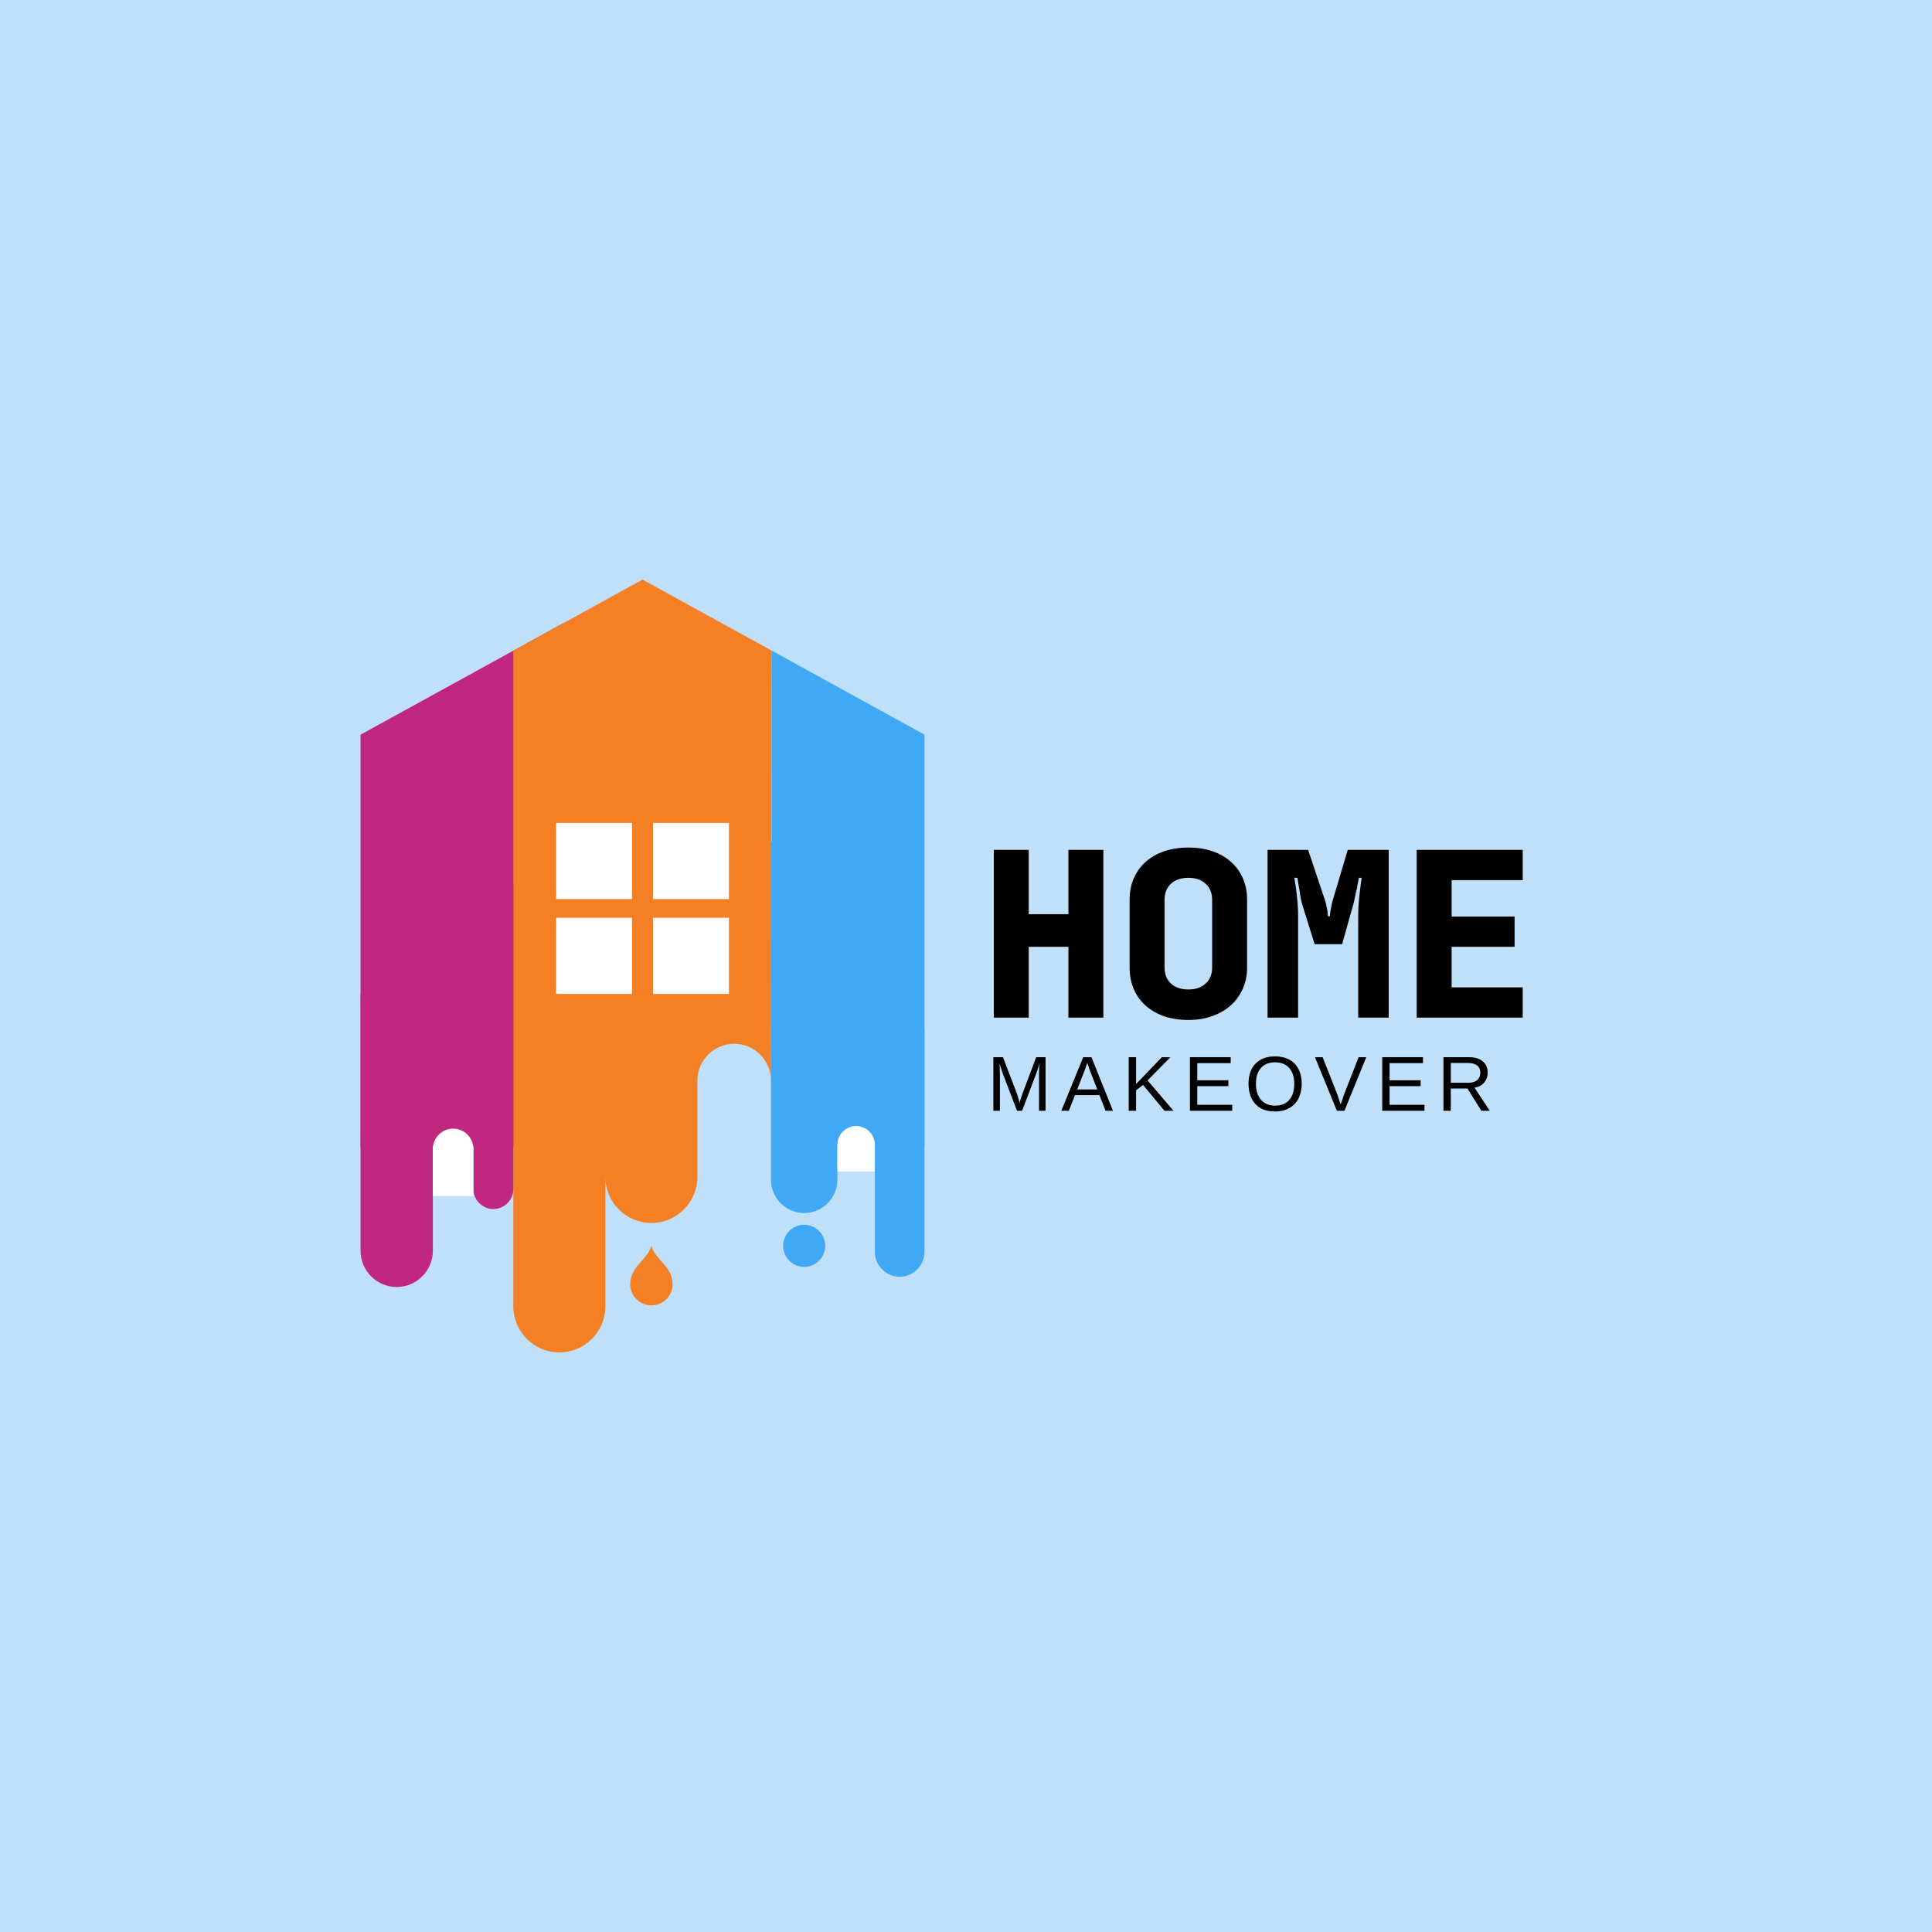
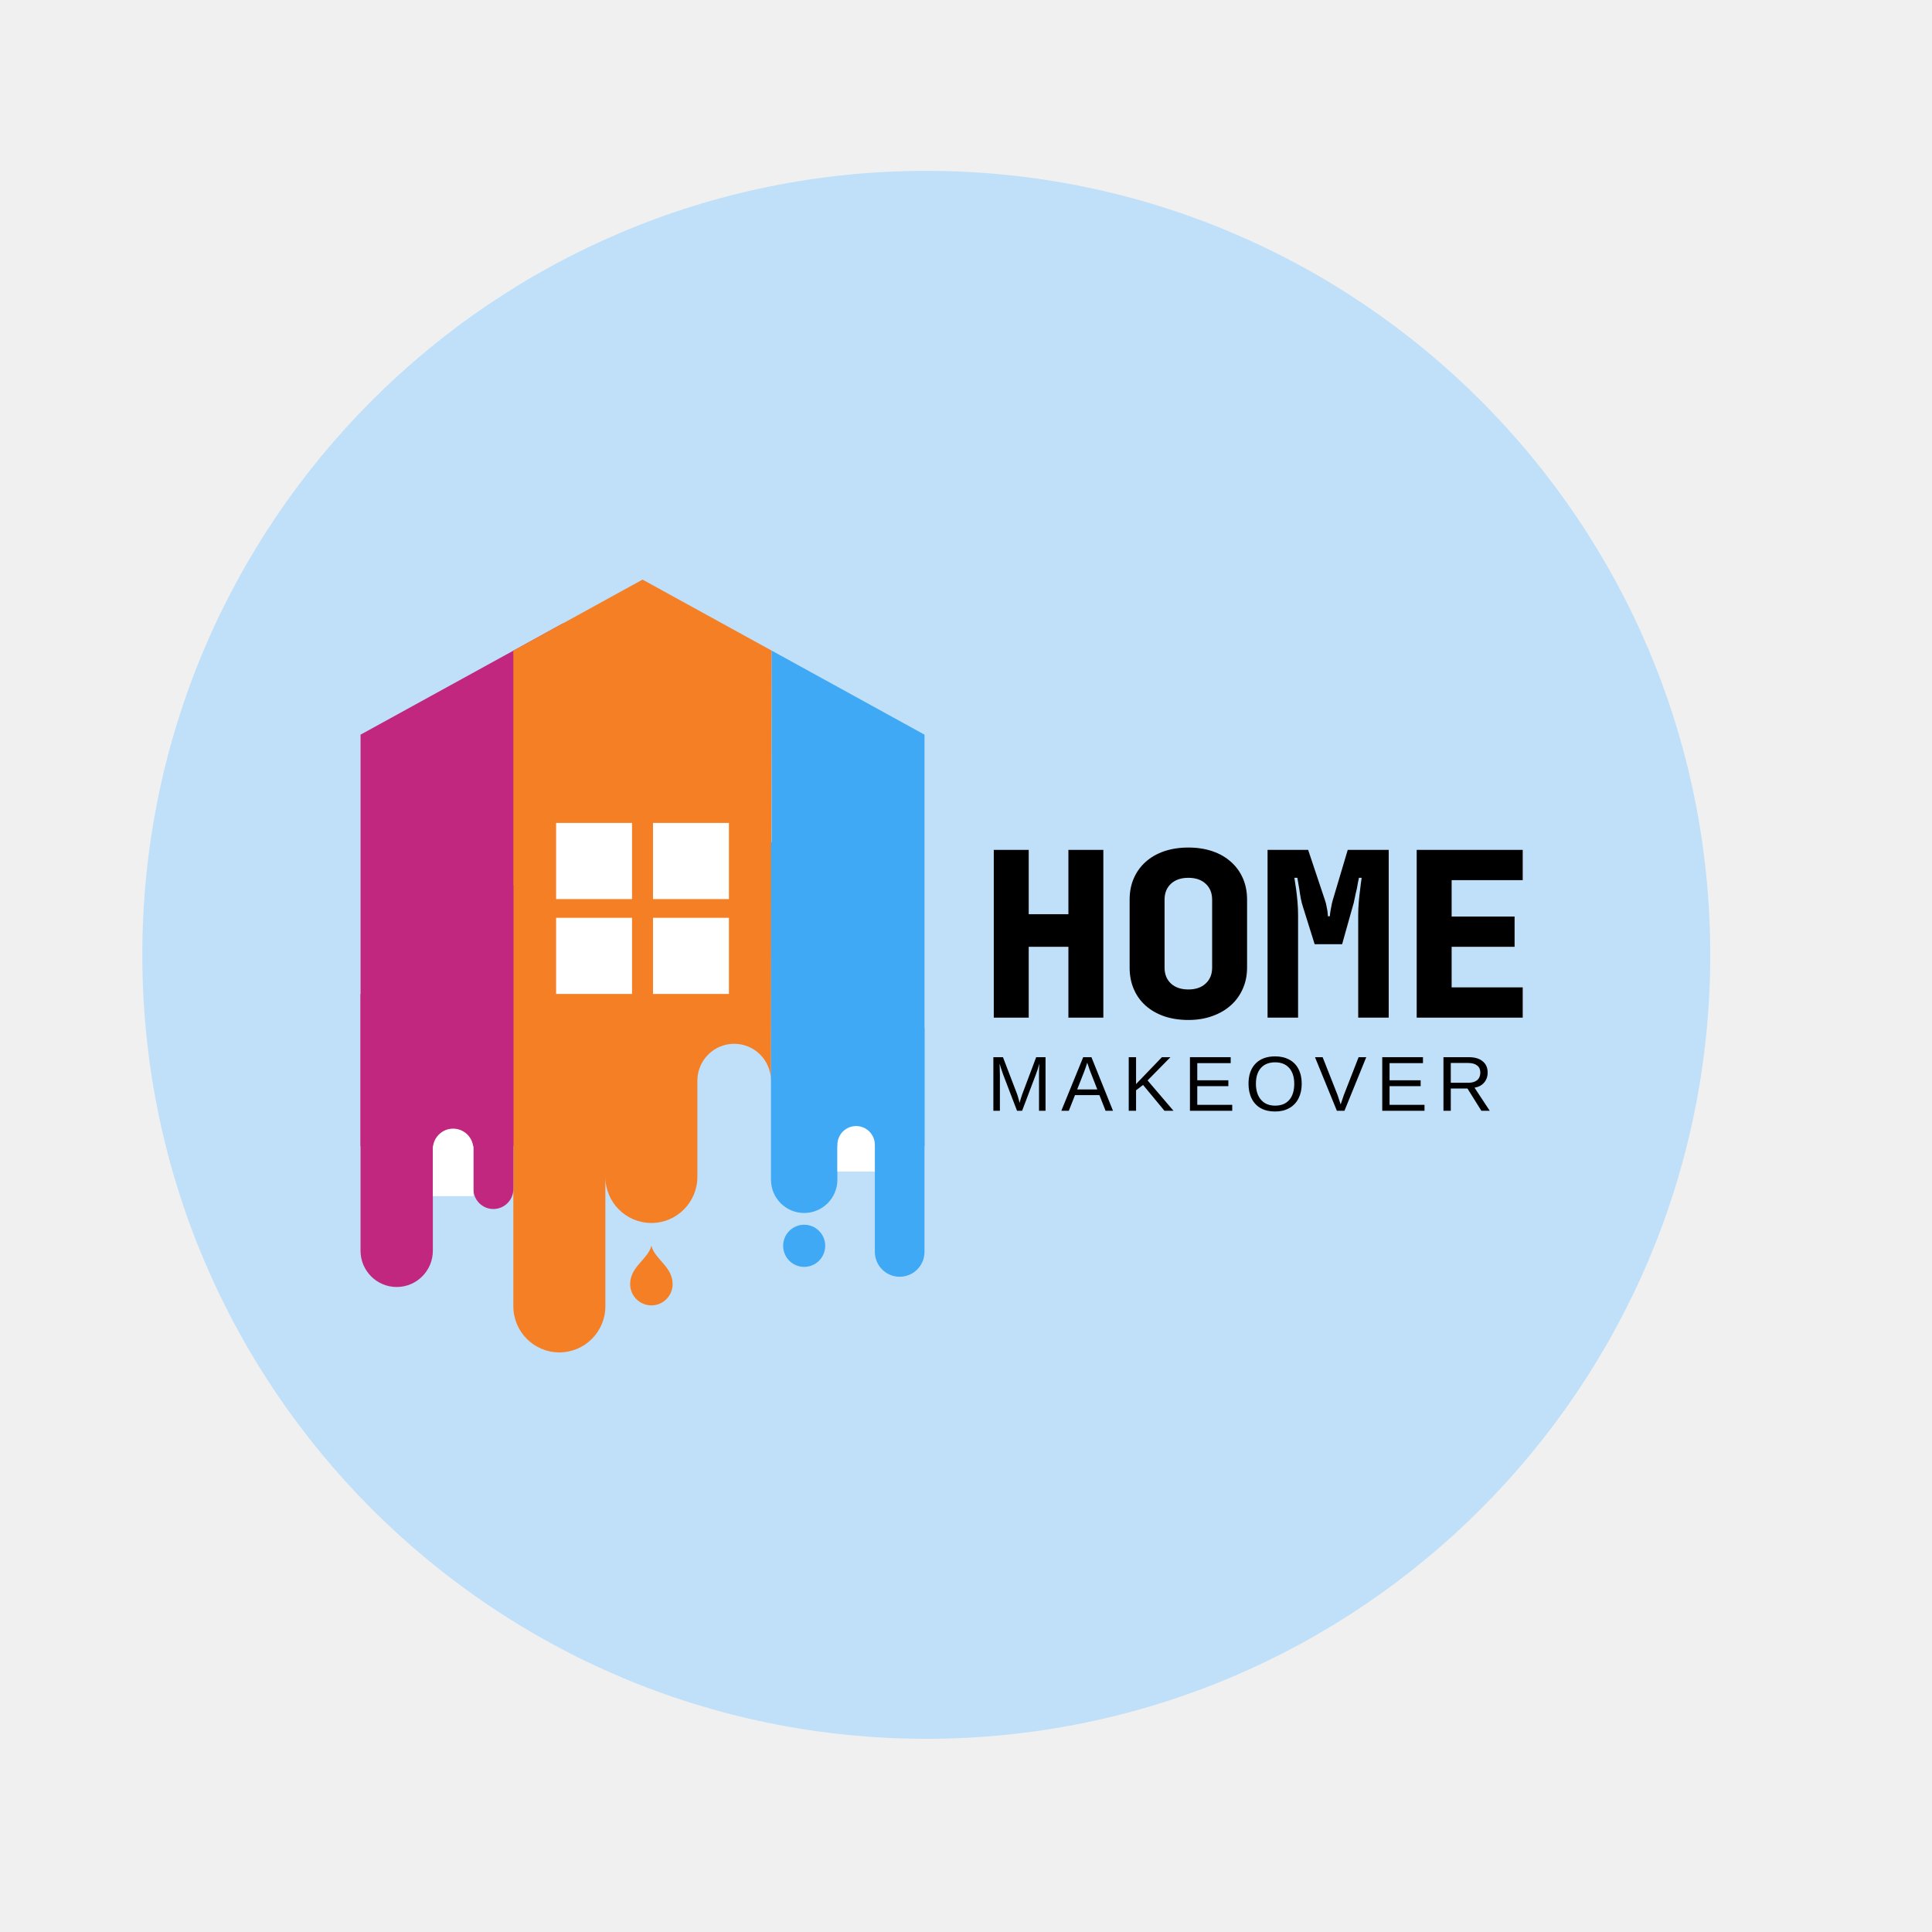
<svg xmlns="http://www.w3.org/2000/svg" width="500" zoomAndPan="magnify" viewBox="0 0 375 375" height="500" preserveAspectRatio="xMidYMid meet" version="1.2">
  <defs>
-     <clipPath id="08dd4cf983">
+     <clipPath id="041416e69d">
+       <path d="M 27.625 33.164 L 331.957 33.164 L 331.957 337.5 L 27.625 337.5 Z M 27.625 33.164 " />
+     </clipPath>
+     <clipPath id="c612d029d1">
+       <path d="M 179.789 33.164 C 95.75 33.164 27.625 101.293 27.625 185.332 C 27.625 269.371 95.75 337.5 179.789 337.5 C 263.828 337.5 331.957 269.371 331.957 185.332 C 331.957 101.293 263.828 33.164 179.789 33.164 Z M 179.789 33.164 " />
+     </clipPath>
+     <clipPath id="1bc319e9b3">
      <path d="M 69.977 120 L 110 120 L 110 223 L 69.977 223 Z M 69.977 120 " />
    </clipPath>
-     <clipPath id="f50713a78b">
+     <clipPath id="98bfbbd6f0">
      <path d="M 99 112.5 L 150 112.5 L 150 262.5 L 99 262.5 Z M 99 112.5 " />
    </clipPath>
-     <clipPath id="ce7b30ece8">
+     <clipPath id="3e54d1b979">
      <path d="M 109 112.5 L 125 112.5 L 125 121 L 109 121 Z M 109 112.5 " />
    </clipPath>
-     <clipPath id="e2ccaa2d93">
+     <clipPath id="93182f7c23">
      <path d="M 149 126 L 179.477 126 L 179.477 223 L 149 223 Z M 149 126 " />
    </clipPath>
-     <clipPath id="94b2086900">
+     <clipPath id="a9e3034f2b">
      <path d="M 69.977 192 L 85 192 L 85 250 L 69.977 250 Z M 69.977 192 " />
    </clipPath>
-     <clipPath id="a68525092d">
+     <clipPath id="a753007260">
      <path d="M 169 199 L 179.477 199 L 179.477 248 L 169 248 Z M 169 199 " />
    </clipPath>
  </defs>
-   <g id="6848180a1f">
-     <rect x="0" width="375" y="0" height="375" style="fill:#ffffff;fill-opacity:1;stroke:none;" />
-     <rect x="0" width="375" y="0" height="375" style="fill:#bfe0f8;fill-opacity:1;stroke:none;" />
+   <g id="0e24e87644">
+     <g clip-rule="nonzero" clip-path="url(#041416e69d)">
+       <g clip-rule="nonzero" clip-path="url(#c612d029d1)">
+         <path style=" stroke:none;fill-rule:nonzero;fill:#bfe0f8;fill-opacity:1;" d="M 27.625 33.164 L 331.957 33.164 L 331.957 337.5 L 27.625 337.5 Z M 27.625 33.164 " />
+       </g>
+     </g>
+     <g clip-rule="nonzero" clip-path="url(#1bc319e9b3)">
+       <path style=" stroke:none;fill-rule:nonzero;fill:#c1277f;fill-opacity:1;" d="M 99.641 126.293 L 69.984 142.598 L 69.984 222.484 L 109.305 222.484 L 109.305 120.977 Z M 99.641 126.293 " />
+     </g>
+     <g clip-rule="nonzero" clip-path="url(#98bfbbd6f0)">
+       <path style=" stroke:none;fill-rule:nonzero;fill:#f57f25;fill-opacity:1;" d="M 124.715 112.5 L 109.305 120.977 L 99.641 126.293 L 99.641 253.547 C 99.641 258.492 103.641 262.5 108.57 262.5 C 113.5 262.5 117.5 258.488 117.5 253.547 L 117.5 228.422 C 117.5 233.371 121.5 237.379 126.43 237.379 C 131.359 237.379 135.359 233.367 135.359 228.422 L 135.359 209.762 C 135.359 205.805 138.559 202.598 142.5 202.598 C 146.441 202.598 149.637 205.801 149.645 209.75 L 149.777 126.281 Z M 124.715 112.5 " />
+     </g>
+     <path style=" stroke:none;fill-rule:nonzero;fill:#f57f25;fill-opacity:1;" d="M 126.426 241.812 C 126.426 241.816 126.422 241.824 126.422 241.832 C 125.746 244.445 122.312 245.863 122.312 249.238 C 122.312 251.516 124.152 253.367 126.422 253.375 L 126.445 253.375 C 128.715 253.367 130.555 251.516 130.555 249.238 C 130.555 245.863 127.117 244.453 126.445 241.832 C 126.438 241.828 126.438 241.816 126.426 241.812 Z M 126.426 241.812 " />
+     <g clip-rule="nonzero" clip-path="url(#3e54d1b979)">
+       <path style=" stroke:none;fill-rule:nonzero;fill:#3fa9f5;fill-opacity:1;" d="M 109.305 120.977 L 124.715 112.5 Z M 109.305 120.977 " />
+     </g>
+     <g clip-rule="nonzero" clip-path="url(#93182f7c23)">
+       <path style=" stroke:none;fill-rule:nonzero;fill:#3fa9f5;fill-opacity:1;" d="M 149.781 126.281 L 149.781 222.484 L 179.445 222.484 L 179.445 142.598 Z M 149.781 126.281 " />
+     </g>
+     <g clip-rule="nonzero" clip-path="url(#a9e3034f2b)">
+       <path style=" stroke:none;fill-rule:nonzero;fill:#c1277f;fill-opacity:1;" d="M 77 249.805 C 73.125 249.805 69.98 246.652 69.98 242.766 L 69.98 192.926 L 84.016 192.926 L 84.016 242.766 C 84.016 246.652 80.871 249.805 77 249.805 Z M 77 249.805 " />
+     </g>
+     <path style=" stroke:none;fill-rule:nonzero;fill:#c1277f;fill-opacity:1;" d="M 95.762 234.668 C 93.621 234.668 91.887 232.93 91.887 230.781 L 91.887 171.801 L 99.645 171.801 L 99.645 230.781 C 99.641 232.93 97.902 234.668 95.762 234.668 Z M 95.762 234.668 " />
+     <path style=" stroke:none;fill-rule:nonzero;fill:#3fa9f5;fill-opacity:1;" d="M 156.09 235.441 C 152.531 235.441 149.645 232.547 149.645 228.977 L 149.645 163.449 L 162.535 163.449 L 162.535 228.977 C 162.535 232.547 159.648 235.441 156.09 235.441 Z M 156.09 235.441 " />
+     <path style=" stroke:none;fill-rule:nonzero;fill:#ffffff;fill-opacity:1;" d="M 107.938 159.73 L 122.676 159.73 L 122.676 174.512 L 107.938 174.512 Z M 107.938 159.73 " />
+     <path style=" stroke:none;fill-rule:nonzero;fill:#ffffff;fill-opacity:1;" d="M 126.746 159.73 L 141.484 159.73 L 141.484 174.512 L 126.746 174.512 Z M 126.746 159.73 " />
+     <path style=" stroke:none;fill-rule:nonzero;fill:#ffffff;fill-opacity:1;" d="M 107.938 178.145 L 122.676 178.145 L 122.676 192.926 L 107.938 192.926 Z M 107.938 178.145 " />
+     <path style=" stroke:none;fill-rule:nonzero;fill:#ffffff;fill-opacity:1;" d="M 126.746 178.145 L 141.484 178.145 L 141.484 192.926 L 126.746 192.926 Z M 126.746 178.145 " />
+     <path style=" stroke:none;fill-rule:nonzero;fill:#ffffff;fill-opacity:1;" d="M 87.949 219.07 C 85.777 219.07 84.016 220.84 84.016 223.016 L 84.016 232.172 L 91.883 232.172 L 91.883 223.016 C 91.883 220.84 90.125 219.07 87.949 219.07 Z M 87.949 219.07 " />
+     <g clip-rule="nonzero" clip-path="url(#a753007260)">
+       <path style=" stroke:none;fill-rule:nonzero;fill:#3fa9f5;fill-opacity:1;" d="M 174.625 247.816 C 171.965 247.816 169.809 245.652 169.809 242.984 L 169.809 199.555 L 179.441 199.555 L 179.441 242.988 C 179.445 245.656 177.289 247.816 174.625 247.816 Z M 174.625 247.816 " />
+     </g>
+     <path style=" stroke:none;fill-rule:nonzero;fill:#ffffff;fill-opacity:1;" d="M 166.172 218.566 C 164.16 218.566 162.535 220.199 162.535 222.215 L 162.535 227.395 L 169.809 227.395 L 169.809 222.215 C 169.809 220.203 168.184 218.566 166.172 218.566 Z M 166.172 218.566 " />
+     <path style=" stroke:none;fill-rule:nonzero;fill:#3fa9f5;fill-opacity:1;" d="M 160.172 241.812 C 160.172 242.082 160.145 242.348 160.094 242.609 C 160.039 242.875 159.961 243.129 159.859 243.379 C 159.758 243.625 159.633 243.863 159.484 244.086 C 159.332 244.309 159.164 244.516 158.977 244.707 C 158.785 244.895 158.578 245.066 158.355 245.215 C 158.133 245.363 157.898 245.488 157.652 245.594 C 157.402 245.695 157.148 245.773 156.887 245.824 C 156.621 245.879 156.359 245.902 156.09 245.902 C 155.82 245.902 155.555 245.879 155.293 245.824 C 155.031 245.773 154.777 245.695 154.527 245.594 C 154.281 245.488 154.047 245.363 153.824 245.215 C 153.602 245.066 153.395 244.895 153.203 244.707 C 153.016 244.516 152.844 244.309 152.695 244.086 C 152.547 243.863 152.422 243.625 152.32 243.379 C 152.219 243.129 152.141 242.875 152.086 242.609 C 152.035 242.348 152.008 242.082 152.008 241.812 C 152.008 241.543 152.035 241.277 152.086 241.012 C 152.141 240.75 152.219 240.496 152.32 240.246 C 152.422 239.996 152.547 239.762 152.695 239.539 C 152.844 239.316 153.016 239.109 153.203 238.918 C 153.395 238.727 153.602 238.559 153.824 238.41 C 154.047 238.262 154.281 238.133 154.527 238.031 C 154.777 237.93 155.031 237.852 155.293 237.797 C 155.555 237.746 155.82 237.719 156.09 237.719 C 156.359 237.719 156.621 237.746 156.887 237.797 C 157.148 237.852 157.402 237.93 157.652 238.031 C 157.898 238.133 158.133 238.262 158.355 238.41 C 158.578 238.559 158.785 238.727 158.977 238.918 C 159.164 239.109 159.332 239.316 159.484 239.539 C 159.633 239.762 159.758 239.996 159.859 240.246 C 159.961 240.496 160.039 240.75 160.094 241.012 C 160.145 241.277 160.172 241.543 160.172 241.812 Z M 160.172 241.812 " />
    <g style="fill:#000000;fill-opacity:1;">
      <g transform="translate(189.9543, 197.5232)">
        <path style="stroke:none" d="M 9.719 -32.562 L 9.719 -20.078 L 17.422 -20.078 L 17.422 -32.562 L 24.203 -32.562 L 24.203 0 L 17.422 0 L 17.422 -13.75 L 9.719 -13.75 L 9.719 0 L 2.938 0 L 2.938 -32.562 Z M 9.719 -32.562 " />
      </g>
    </g>
    <g style="fill:#000000;fill-opacity:1;">
      <g transform="translate(217.0879, 197.5232)">
        <path style="stroke:none" d="M 8.953 -9.719 C 8.953 -8.426 9.363 -7.395 10.188 -6.625 C 11.02 -5.852 12.148 -5.469 13.578 -5.469 C 14.992 -5.469 16.113 -5.852 16.938 -6.625 C 17.77 -7.395 18.188 -8.426 18.188 -9.719 L 18.188 -22.891 C 18.188 -24.18 17.77 -25.211 16.938 -25.984 C 16.113 -26.754 14.992 -27.141 13.578 -27.141 C 12.148 -27.141 11.02 -26.754 10.188 -25.984 C 9.363 -25.211 8.953 -24.18 8.953 -22.891 Z M 2.172 -22.891 C 2.172 -24.43 2.441 -25.816 2.984 -27.047 C 3.523 -28.285 4.289 -29.348 5.281 -30.234 C 6.281 -31.129 7.477 -31.816 8.875 -32.297 C 10.281 -32.773 11.848 -33.016 13.578 -33.016 C 15.297 -33.016 16.852 -32.773 18.25 -32.297 C 19.656 -31.816 20.852 -31.129 21.844 -30.234 C 22.844 -29.348 23.613 -28.285 24.156 -27.047 C 24.695 -25.816 24.969 -24.43 24.969 -22.891 L 24.969 -9.719 C 24.969 -8.219 24.688 -6.836 24.125 -5.578 C 23.57 -4.328 22.797 -3.258 21.797 -2.375 C 20.805 -1.488 19.609 -0.797 18.203 -0.297 C 16.805 0.203 15.266 0.453 13.578 0.453 C 11.848 0.453 10.281 0.211 8.875 -0.266 C 7.477 -0.754 6.281 -1.441 5.281 -2.328 C 4.289 -3.211 3.523 -4.281 2.984 -5.531 C 2.441 -6.789 2.172 -8.188 2.172 -9.719 Z M 2.172 -22.891 " />
      </g>
    </g>
    <g style="fill:#000000;fill-opacity:1;">
      <g transform="translate(244.2214, 197.5232)">
        <path style="stroke:none" d="M 1.812 0 L 1.812 -32.562 L 9.688 -32.562 L 12.984 -22.703 C 13.098 -22.367 13.188 -22.02 13.25 -21.656 C 13.312 -21.301 13.375 -20.973 13.438 -20.672 C 13.469 -20.336 13.5 -20.004 13.531 -19.672 L 13.891 -19.672 C 13.922 -20.004 13.961 -20.336 14.016 -20.672 C 14.078 -20.973 14.141 -21.301 14.203 -21.656 C 14.266 -22.02 14.344 -22.367 14.438 -22.703 L 17.375 -32.562 L 25.328 -32.562 L 25.328 0 L 19.406 0 L 19.406 -19.906 C 19.406 -20.75 19.441 -21.594 19.516 -22.438 C 19.586 -23.281 19.672 -24.051 19.766 -24.75 C 19.859 -25.594 19.961 -26.391 20.078 -27.141 L 19.547 -27.141 C 19.391 -26.422 19.254 -25.711 19.141 -25.016 C 18.984 -24.41 18.844 -23.785 18.719 -23.141 C 18.602 -22.492 18.469 -21.941 18.312 -21.484 L 16.281 -14.25 L 10.953 -14.25 L 8.688 -21.484 C 8.531 -21.941 8.391 -22.484 8.266 -23.109 C 8.148 -23.742 8.051 -24.363 7.969 -24.969 C 7.844 -25.664 7.719 -26.391 7.594 -27.141 L 7.016 -27.141 C 7.129 -26.391 7.25 -25.594 7.375 -24.75 C 7.469 -24.051 7.551 -23.281 7.625 -22.438 C 7.695 -21.594 7.734 -20.75 7.734 -19.906 L 7.734 0 Z M 1.812 0 " />
      </g>
    </g>
    <g style="fill:#000000;fill-opacity:1;">
      <g transform="translate(271.355, 197.5232)">
        <path style="stroke:none" d="M 3.625 0 L 3.625 -32.562 L 24.203 -32.562 L 24.203 -26.688 L 10.406 -26.688 L 10.406 -19.625 L 22.625 -19.625 L 22.625 -13.75 L 10.406 -13.75 L 10.406 -5.875 L 24.203 -5.875 L 24.203 0 Z M 3.625 0 " />
      </g>
    </g>
    <g style="fill:#000000;fill-opacity:1;">
      <g transform="translate(191.5783, 215.6029)">
        <path style="stroke:none" d="M 10.094 0 L 10.094 -6.938 C 10.094 -7.707 10.113 -8.445 10.156 -9.156 C 9.914 -8.27 9.695 -7.582 9.5 -7.094 L 6.812 0 L 5.828 0 L 3.109 -7.094 L 2.688 -8.344 L 2.438 -9.156 L 2.469 -8.344 L 2.5 -6.938 L 2.5 0 L 1.234 0 L 1.234 -10.406 L 3.094 -10.406 L 5.859 -3.188 C 5.961 -2.895 6.055 -2.582 6.141 -2.25 C 6.234 -1.914 6.297 -1.676 6.328 -1.531 C 6.367 -1.727 6.453 -2.023 6.578 -2.422 C 6.703 -2.828 6.785 -3.082 6.828 -3.188 L 9.547 -10.406 L 11.359 -10.406 L 11.359 0 Z M 10.094 0 " />
      </g>
    </g>
    <g style="fill:#000000;fill-opacity:1;">
      <g transform="translate(205.9704, 215.6029)">
        <path style="stroke:none" d="M 8.625 0 L 7.422 -3.047 L 2.688 -3.047 L 1.484 0 L 0.031 0 L 4.281 -10.406 L 5.875 -10.406 L 10.062 0 Z M 5.062 -9.344 L 5 -9.141 C 4.875 -8.723 4.691 -8.195 4.453 -7.562 L 3.109 -4.141 L 7.016 -4.141 L 5.672 -7.578 C 5.535 -7.922 5.398 -8.305 5.266 -8.734 Z M 5.062 -9.344 " />
      </g>
    </g>
    <g style="fill:#000000;fill-opacity:1;">
      <g transform="translate(217.8527, 215.6029)">
        <path style="stroke:none" d="M 8.172 0 L 4.016 -5.016 L 2.656 -3.984 L 2.656 0 L 1.234 0 L 1.234 -10.406 L 2.656 -10.406 L 2.656 -5.188 L 7.672 -10.406 L 9.328 -10.406 L 4.891 -5.891 L 9.922 0 Z M 8.172 0 " />
      </g>
    </g>
    <g style="fill:#000000;fill-opacity:1;">
      <g transform="translate(229.735, 215.6029)">
        <path style="stroke:none" d="M 1.234 0 L 1.234 -10.406 L 9.141 -10.406 L 9.141 -9.25 L 2.656 -9.25 L 2.656 -5.922 L 8.688 -5.922 L 8.688 -4.781 L 2.656 -4.781 L 2.656 -1.156 L 9.438 -1.156 L 9.438 0 Z M 1.234 0 " />
      </g>
    </g>
    <g style="fill:#000000;fill-opacity:1;">
      <g transform="translate(241.6174, 215.6029)">
        <path style="stroke:none" d="M 11.047 -5.25 C 11.047 -4.164 10.836 -3.211 10.422 -2.391 C 10.004 -1.578 9.406 -0.953 8.625 -0.516 C 7.844 -0.078 6.926 0.141 5.875 0.141 C 4.801 0.141 3.875 -0.07 3.094 -0.5 C 2.32 -0.938 1.734 -1.562 1.328 -2.375 C 0.922 -3.195 0.719 -4.156 0.719 -5.25 C 0.719 -6.914 1.172 -8.219 2.078 -9.156 C 2.992 -10.094 4.266 -10.562 5.891 -10.562 C 6.941 -10.562 7.859 -10.348 8.641 -9.922 C 9.422 -9.504 10.016 -8.895 10.422 -8.094 C 10.836 -7.289 11.047 -6.344 11.047 -5.25 Z M 9.594 -5.25 C 9.594 -6.539 9.27 -7.555 8.625 -8.297 C 7.977 -9.035 7.066 -9.406 5.891 -9.406 C 4.691 -9.406 3.77 -9.039 3.125 -8.312 C 2.477 -7.582 2.156 -6.562 2.156 -5.25 C 2.156 -3.945 2.484 -2.91 3.141 -2.141 C 3.797 -1.379 4.707 -1 5.875 -1 C 7.07 -1 7.988 -1.367 8.625 -2.109 C 9.27 -2.848 9.594 -3.895 9.594 -5.25 Z M 9.594 -5.25 " />
      </g>
    </g>
    <g style="fill:#000000;fill-opacity:1;">
      <g transform="translate(255.1753, 215.6029)">
        <path style="stroke:none" d="M 5.781 0 L 4.312 0 L 0.062 -10.406 L 1.547 -10.406 L 4.438 -3.078 L 5.047 -1.234 L 5.672 -3.078 L 8.531 -10.406 L 10.016 -10.406 Z M 5.781 0 " />
      </g>
    </g>
    <g style="fill:#000000;fill-opacity:1;">
      <g transform="translate(267.0577, 215.6029)">
        <path style="stroke:none" d="M 1.234 0 L 1.234 -10.406 L 9.141 -10.406 L 9.141 -9.25 L 2.656 -9.25 L 2.656 -5.922 L 8.688 -5.922 L 8.688 -4.781 L 2.656 -4.781 L 2.656 -1.156 L 9.438 -1.156 L 9.438 0 Z M 1.234 0 " />
      </g>
    </g>
    <g style="fill:#000000;fill-opacity:1;">
      <g transform="translate(278.94, 215.6029)">
        <path style="stroke:none" d="M 8.594 0 L 5.891 -4.328 L 2.656 -4.328 L 2.656 0 L 1.234 0 L 1.234 -10.406 L 6.141 -10.406 C 7.305 -10.406 8.207 -10.141 8.844 -9.609 C 9.488 -9.086 9.812 -8.359 9.812 -7.422 C 9.812 -6.648 9.582 -6 9.125 -5.469 C 8.676 -4.945 8.055 -4.617 7.266 -4.484 L 10.219 0 Z M 8.391 -7.422 C 8.391 -8.023 8.18 -8.484 7.766 -8.797 C 7.359 -9.117 6.77 -9.281 6 -9.281 L 2.656 -9.281 L 2.656 -5.438 L 6.062 -5.438 C 6.801 -5.438 7.375 -5.609 7.781 -5.953 C 8.188 -6.305 8.391 -6.797 8.391 -7.422 Z M 8.391 -7.422 " />
      </g>
    </g>
-     <g clip-rule="nonzero" clip-path="url(#08dd4cf983)">
-       <path style=" stroke:none;fill-rule:nonzero;fill:#c1277f;fill-opacity:1;" d="M 99.641 126.293 L 69.984 142.598 L 69.984 222.484 L 109.305 222.484 L 109.305 120.977 Z M 99.641 126.293 " />
-     </g>
-     <g clip-rule="nonzero" clip-path="url(#f50713a78b)">
-       <path style=" stroke:none;fill-rule:nonzero;fill:#f57f25;fill-opacity:1;" d="M 124.715 112.5 L 109.305 120.977 L 99.641 126.293 L 99.641 253.547 C 99.641 258.492 103.641 262.5 108.57 262.5 C 113.5 262.5 117.5 258.488 117.5 253.547 L 117.5 228.422 C 117.5 233.371 121.5 237.379 126.43 237.379 C 131.359 237.379 135.359 233.367 135.359 228.422 L 135.359 209.762 C 135.359 205.805 138.559 202.598 142.5 202.598 C 146.441 202.598 149.637 205.801 149.645 209.75 L 149.777 126.281 Z M 124.715 112.5 " />
-     </g>
-     <path style=" stroke:none;fill-rule:nonzero;fill:#f57f25;fill-opacity:1;" d="M 126.426 241.812 C 126.426 241.816 126.422 241.824 126.422 241.832 C 125.746 244.445 122.312 245.863 122.312 249.238 C 122.312 251.516 124.152 253.367 126.422 253.375 L 126.445 253.375 C 128.715 253.367 130.555 251.516 130.555 249.238 C 130.555 245.863 127.117 244.453 126.445 241.832 C 126.438 241.828 126.438 241.816 126.426 241.812 Z M 126.426 241.812 " />
-     <g clip-rule="nonzero" clip-path="url(#ce7b30ece8)">
-       <path style=" stroke:none;fill-rule:nonzero;fill:#3fa9f5;fill-opacity:1;" d="M 109.305 120.977 L 124.715 112.5 Z M 109.305 120.977 " />
-     </g>
-     <g clip-rule="nonzero" clip-path="url(#e2ccaa2d93)">
-       <path style=" stroke:none;fill-rule:nonzero;fill:#3fa9f5;fill-opacity:1;" d="M 149.781 126.281 L 149.781 222.484 L 179.445 222.484 L 179.445 142.598 Z M 149.781 126.281 " />
-     </g>
-     <g clip-rule="nonzero" clip-path="url(#94b2086900)">
-       <path style=" stroke:none;fill-rule:nonzero;fill:#c1277f;fill-opacity:1;" d="M 77 249.805 C 73.125 249.805 69.98 246.652 69.98 242.766 L 69.98 192.926 L 84.016 192.926 L 84.016 242.766 C 84.016 246.652 80.871 249.805 77 249.805 Z M 77 249.805 " />
-     </g>
-     <path style=" stroke:none;fill-rule:nonzero;fill:#c1277f;fill-opacity:1;" d="M 95.762 234.668 C 93.621 234.668 91.887 232.93 91.887 230.781 L 91.887 171.801 L 99.645 171.801 L 99.645 230.781 C 99.641 232.93 97.902 234.668 95.762 234.668 Z M 95.762 234.668 " />
-     <path style=" stroke:none;fill-rule:nonzero;fill:#3fa9f5;fill-opacity:1;" d="M 156.09 235.441 C 152.531 235.441 149.645 232.547 149.645 228.977 L 149.645 163.449 L 162.535 163.449 L 162.535 228.977 C 162.535 232.547 159.648 235.441 156.09 235.441 Z M 156.09 235.441 " />
-     <path style=" stroke:none;fill-rule:nonzero;fill:#ffffff;fill-opacity:1;" d="M 107.938 159.73 L 122.676 159.73 L 122.676 174.512 L 107.938 174.512 Z M 107.938 159.73 " />
-     <path style=" stroke:none;fill-rule:nonzero;fill:#ffffff;fill-opacity:1;" d="M 126.746 159.73 L 141.484 159.73 L 141.484 174.512 L 126.746 174.512 Z M 126.746 159.73 " />
-     <path style=" stroke:none;fill-rule:nonzero;fill:#ffffff;fill-opacity:1;" d="M 107.938 178.145 L 122.676 178.145 L 122.676 192.926 L 107.938 192.926 Z M 107.938 178.145 " />
-     <path style=" stroke:none;fill-rule:nonzero;fill:#ffffff;fill-opacity:1;" d="M 126.746 178.145 L 141.484 178.145 L 141.484 192.926 L 126.746 192.926 Z M 126.746 178.145 " />
-     <path style=" stroke:none;fill-rule:nonzero;fill:#ffffff;fill-opacity:1;" d="M 87.949 219.07 C 85.777 219.07 84.016 220.84 84.016 223.016 L 84.016 232.172 L 91.883 232.172 L 91.883 223.016 C 91.883 220.84 90.125 219.07 87.949 219.07 Z M 87.949 219.07 " />
-     <g clip-rule="nonzero" clip-path="url(#a68525092d)">
-       <path style=" stroke:none;fill-rule:nonzero;fill:#3fa9f5;fill-opacity:1;" d="M 174.625 247.816 C 171.965 247.816 169.809 245.652 169.809 242.984 L 169.809 199.555 L 179.441 199.555 L 179.441 242.988 C 179.445 245.656 177.289 247.816 174.625 247.816 Z M 174.625 247.816 " />
-     </g>
-     <path style=" stroke:none;fill-rule:nonzero;fill:#ffffff;fill-opacity:1;" d="M 166.172 218.566 C 164.16 218.566 162.535 220.199 162.535 222.215 L 162.535 227.395 L 169.809 227.395 L 169.809 222.215 C 169.809 220.203 168.184 218.566 166.172 218.566 Z M 166.172 218.566 " />
-     <path style=" stroke:none;fill-rule:nonzero;fill:#3fa9f5;fill-opacity:1;" d="M 160.172 241.812 C 160.172 242.082 160.145 242.348 160.094 242.609 C 160.039 242.875 159.961 243.129 159.859 243.379 C 159.758 243.625 159.633 243.863 159.484 244.086 C 159.332 244.309 159.164 244.516 158.977 244.707 C 158.785 244.895 158.578 245.066 158.355 245.215 C 158.133 245.363 157.898 245.488 157.652 245.594 C 157.402 245.695 157.148 245.773 156.887 245.824 C 156.621 245.879 156.359 245.902 156.09 245.902 C 155.82 245.902 155.555 245.879 155.293 245.824 C 155.031 245.773 154.777 245.695 154.527 245.594 C 154.281 245.488 154.047 245.363 153.824 245.215 C 153.602 245.066 153.395 244.895 153.203 244.707 C 153.016 244.516 152.844 244.309 152.695 244.086 C 152.547 243.863 152.422 243.625 152.32 243.379 C 152.219 243.129 152.141 242.875 152.086 242.609 C 152.035 242.348 152.008 242.082 152.008 241.812 C 152.008 241.543 152.035 241.277 152.086 241.012 C 152.141 240.75 152.219 240.496 152.32 240.246 C 152.422 239.996 152.547 239.762 152.695 239.539 C 152.844 239.316 153.016 239.109 153.203 238.918 C 153.395 238.727 153.602 238.559 153.824 238.41 C 154.047 238.262 154.281 238.133 154.527 238.031 C 154.777 237.93 155.031 237.852 155.293 237.797 C 155.555 237.746 155.82 237.719 156.09 237.719 C 156.359 237.719 156.621 237.746 156.887 237.797 C 157.148 237.852 157.402 237.93 157.652 238.031 C 157.898 238.133 158.133 238.262 158.355 238.41 C 158.578 238.559 158.785 238.727 158.977 238.918 C 159.164 239.109 159.332 239.316 159.484 239.539 C 159.633 239.762 159.758 239.996 159.859 240.246 C 159.961 240.496 160.039 240.75 160.094 241.012 C 160.145 241.277 160.172 241.543 160.172 241.812 Z M 160.172 241.812 " />
  </g>
</svg>
